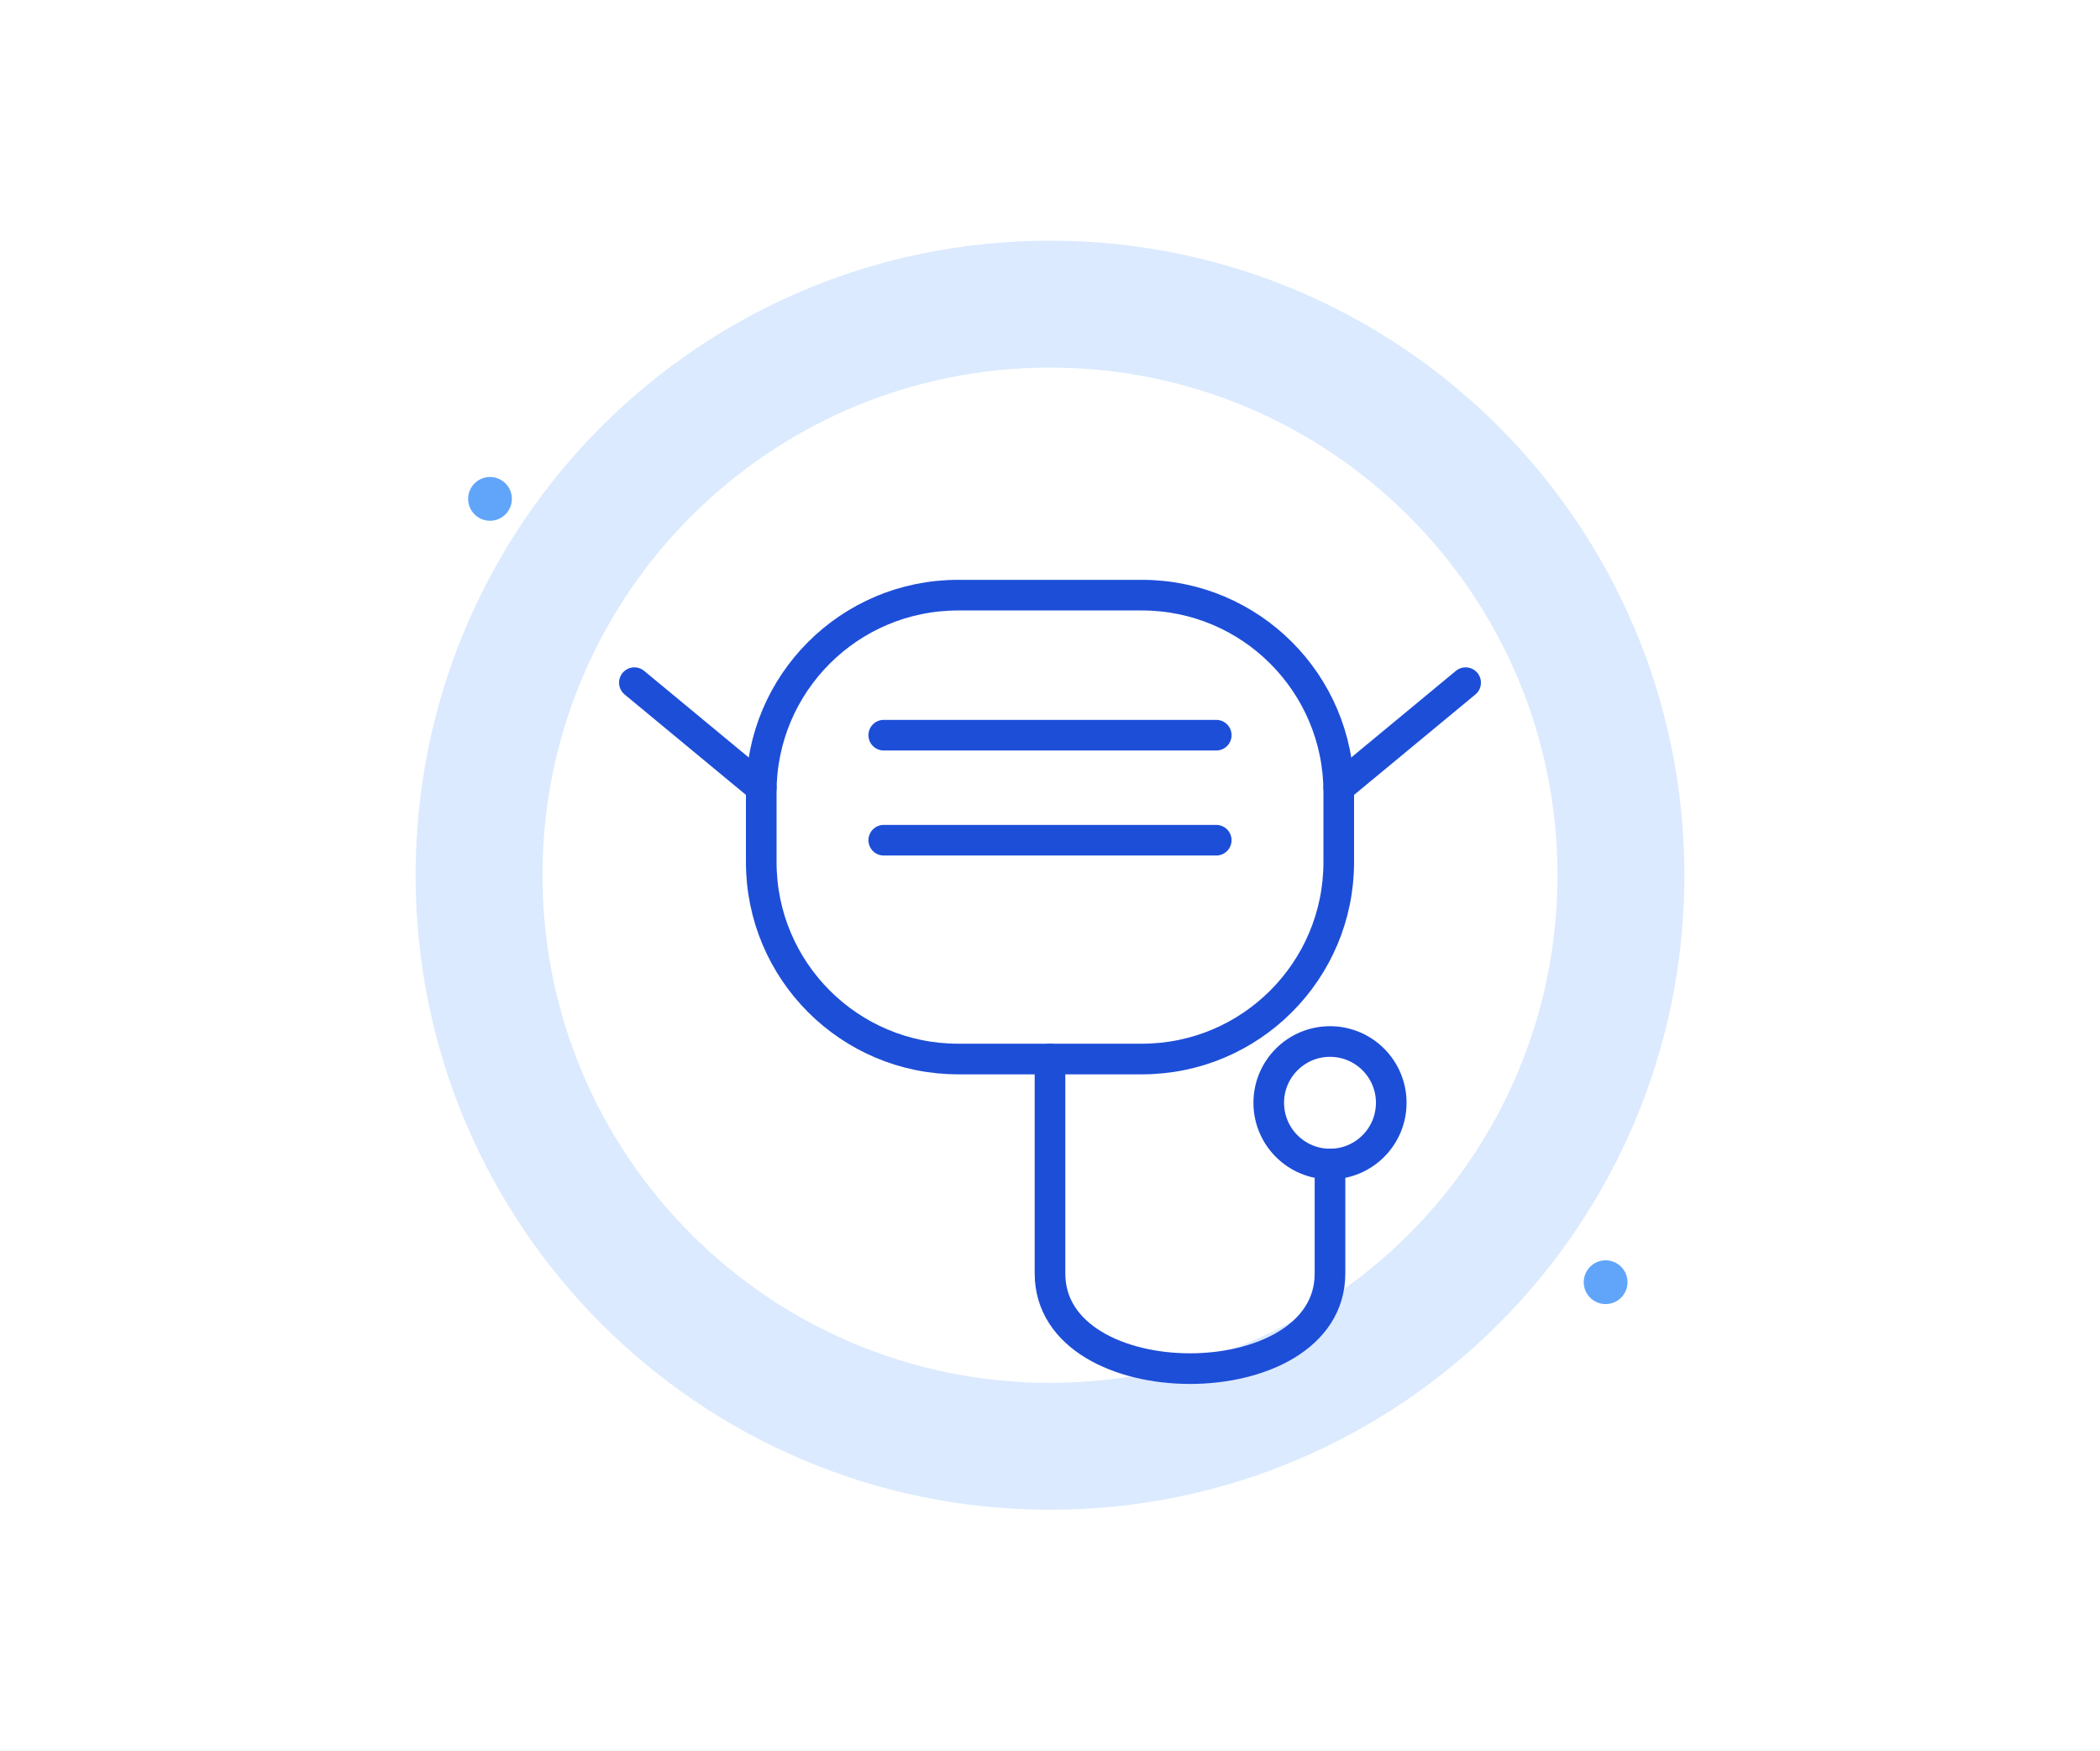
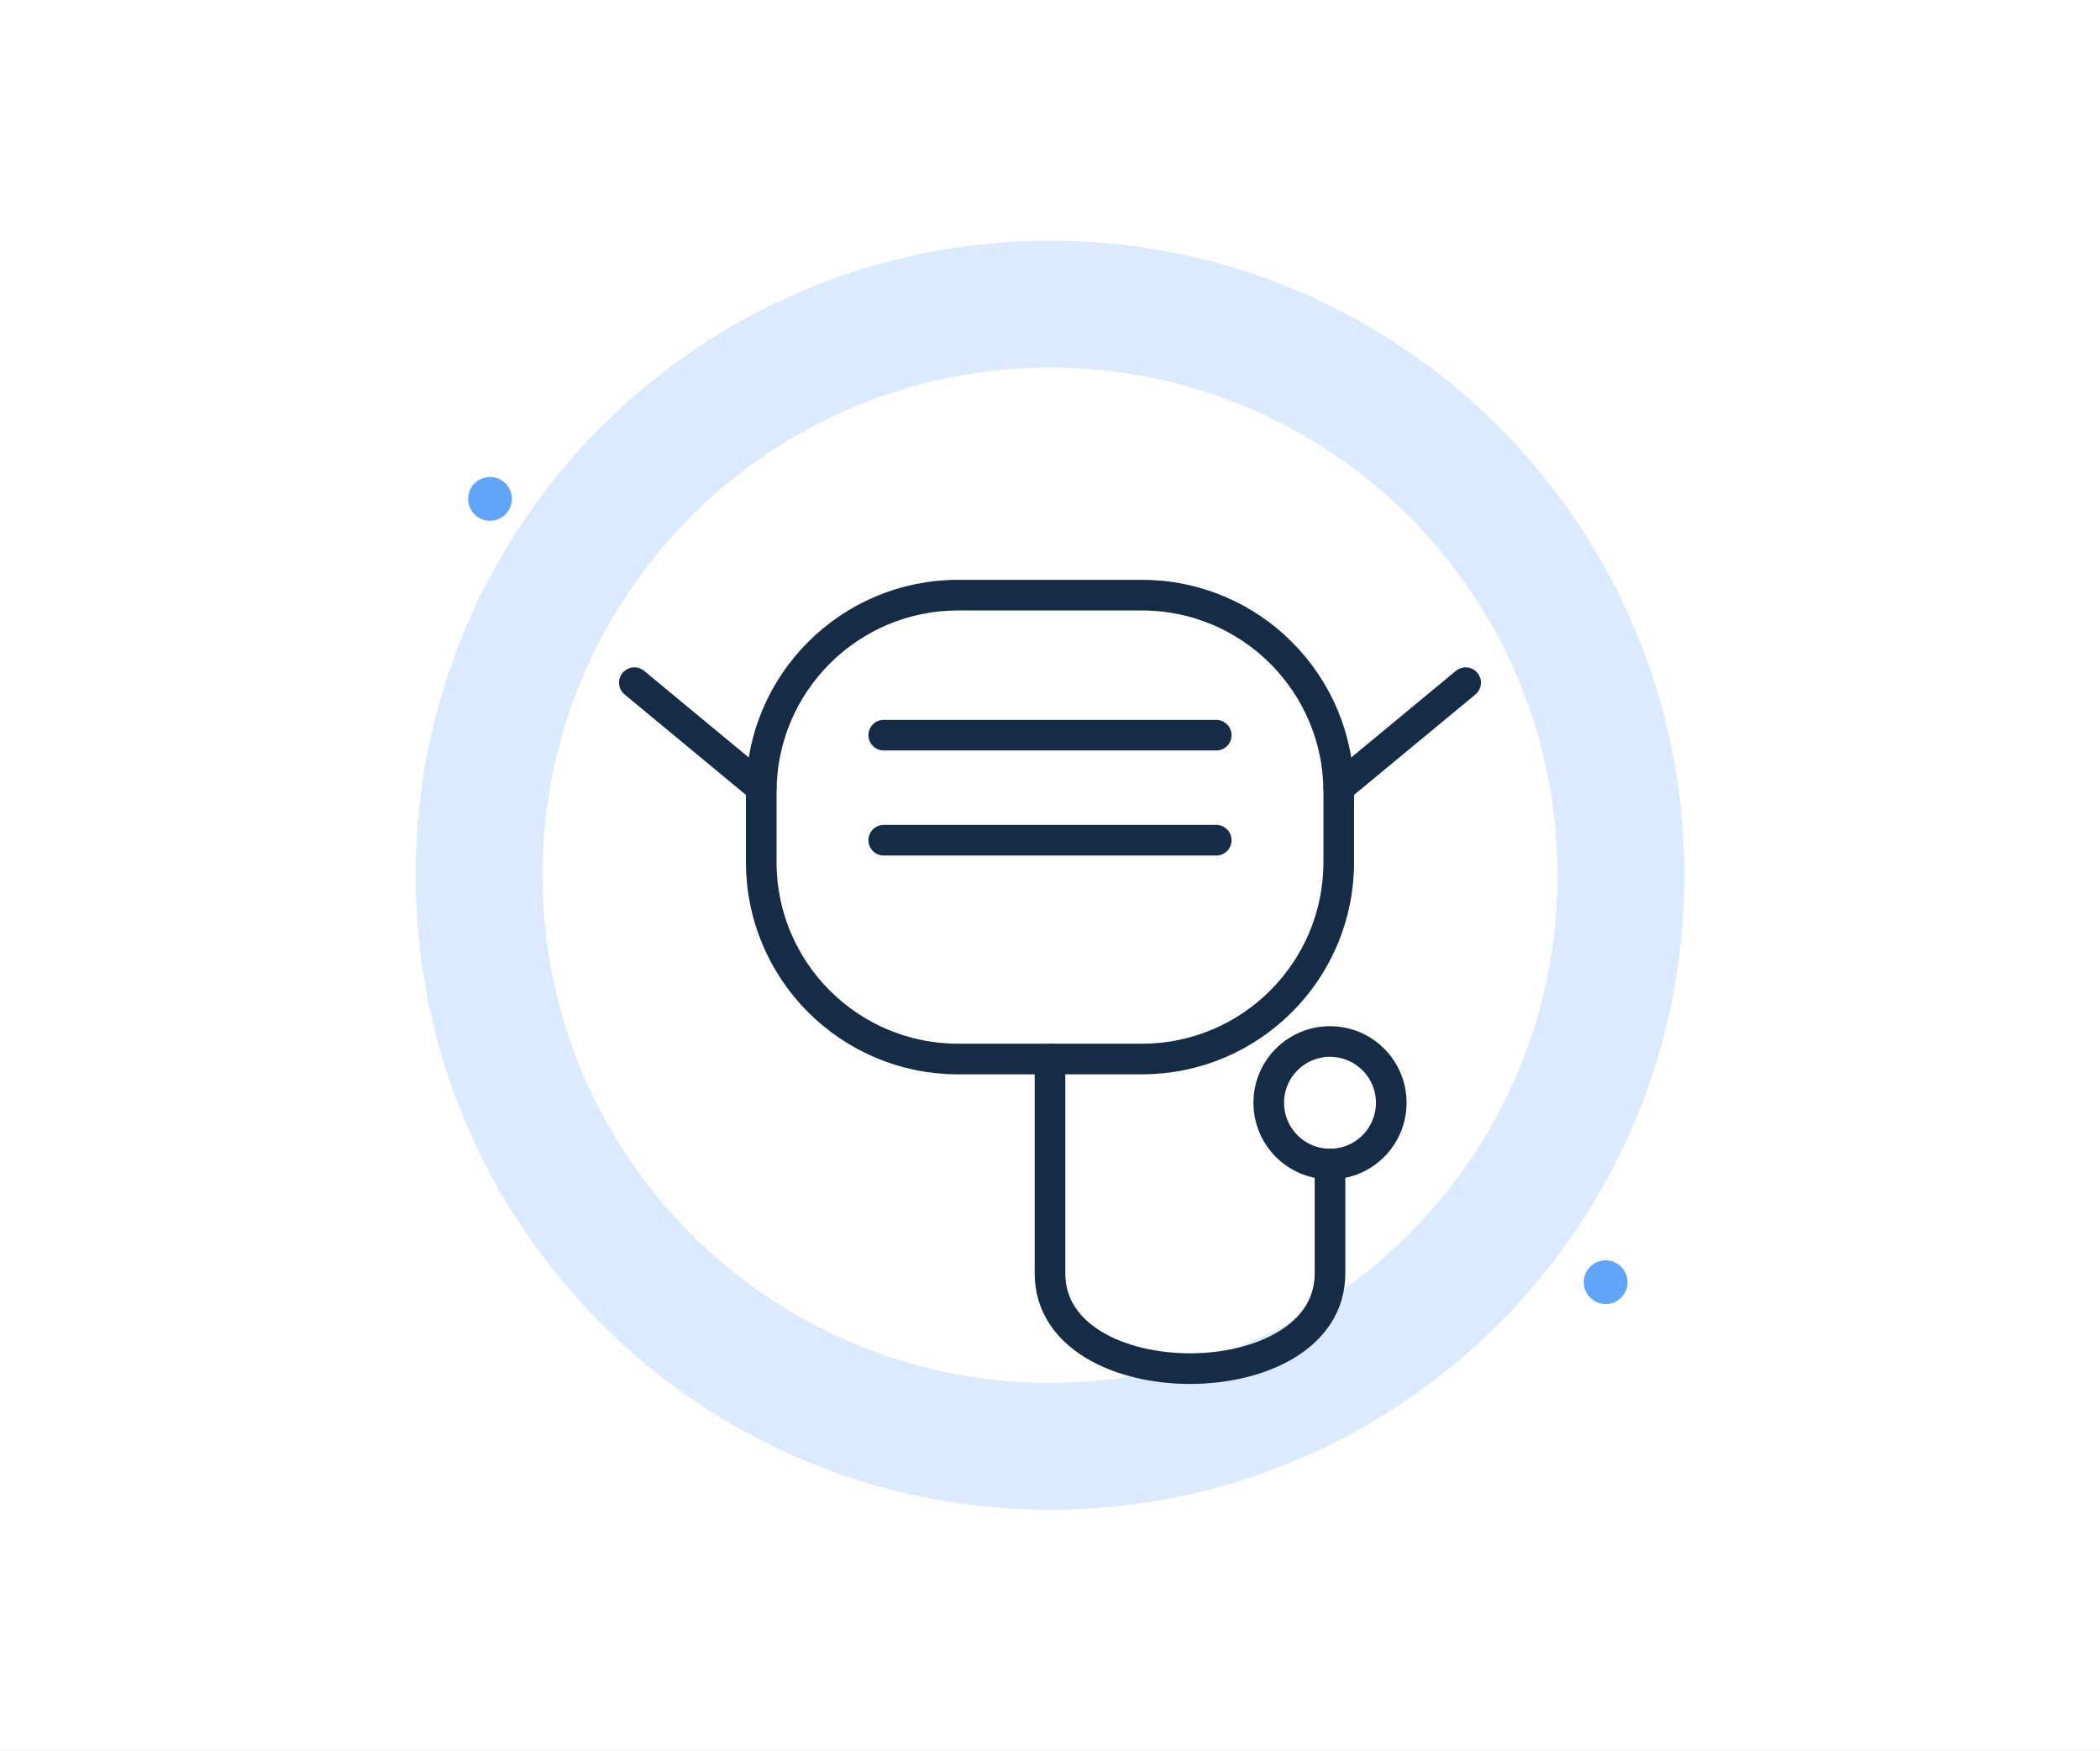
<svg xmlns="http://www.w3.org/2000/svg" viewBox="0 0 480 400">
  <rect width="480" height="400" fill="#ffffff" />
  <circle cx="240" cy="200" r="145" fill="#DBEAFE" />
  <circle cx="240" cy="200" r="116" fill="#ffffff" />
-   <g fill="none" stroke="#1D4ED8" stroke-width="7" stroke-linecap="round" stroke-linejoin="round">
+   <g fill="none" stroke="#162B46" stroke-width="7" stroke-linecap="round" stroke-linejoin="round">
    <rect x="174" y="136" width="132" height="106" rx="45" />
    <path d="M202 168h76m-76 24h76m-38 50v49c0 29 64 29 64 0v-25M174 180l-29-24m161 24 29-24" />
    <circle cx="304" cy="252" r="14" />
  </g>
  <g fill="#60A5FA">
    <circle cx="112" cy="114" r="5" />
    <circle cx="367" cy="293" r="5" />
  </g>
</svg>
